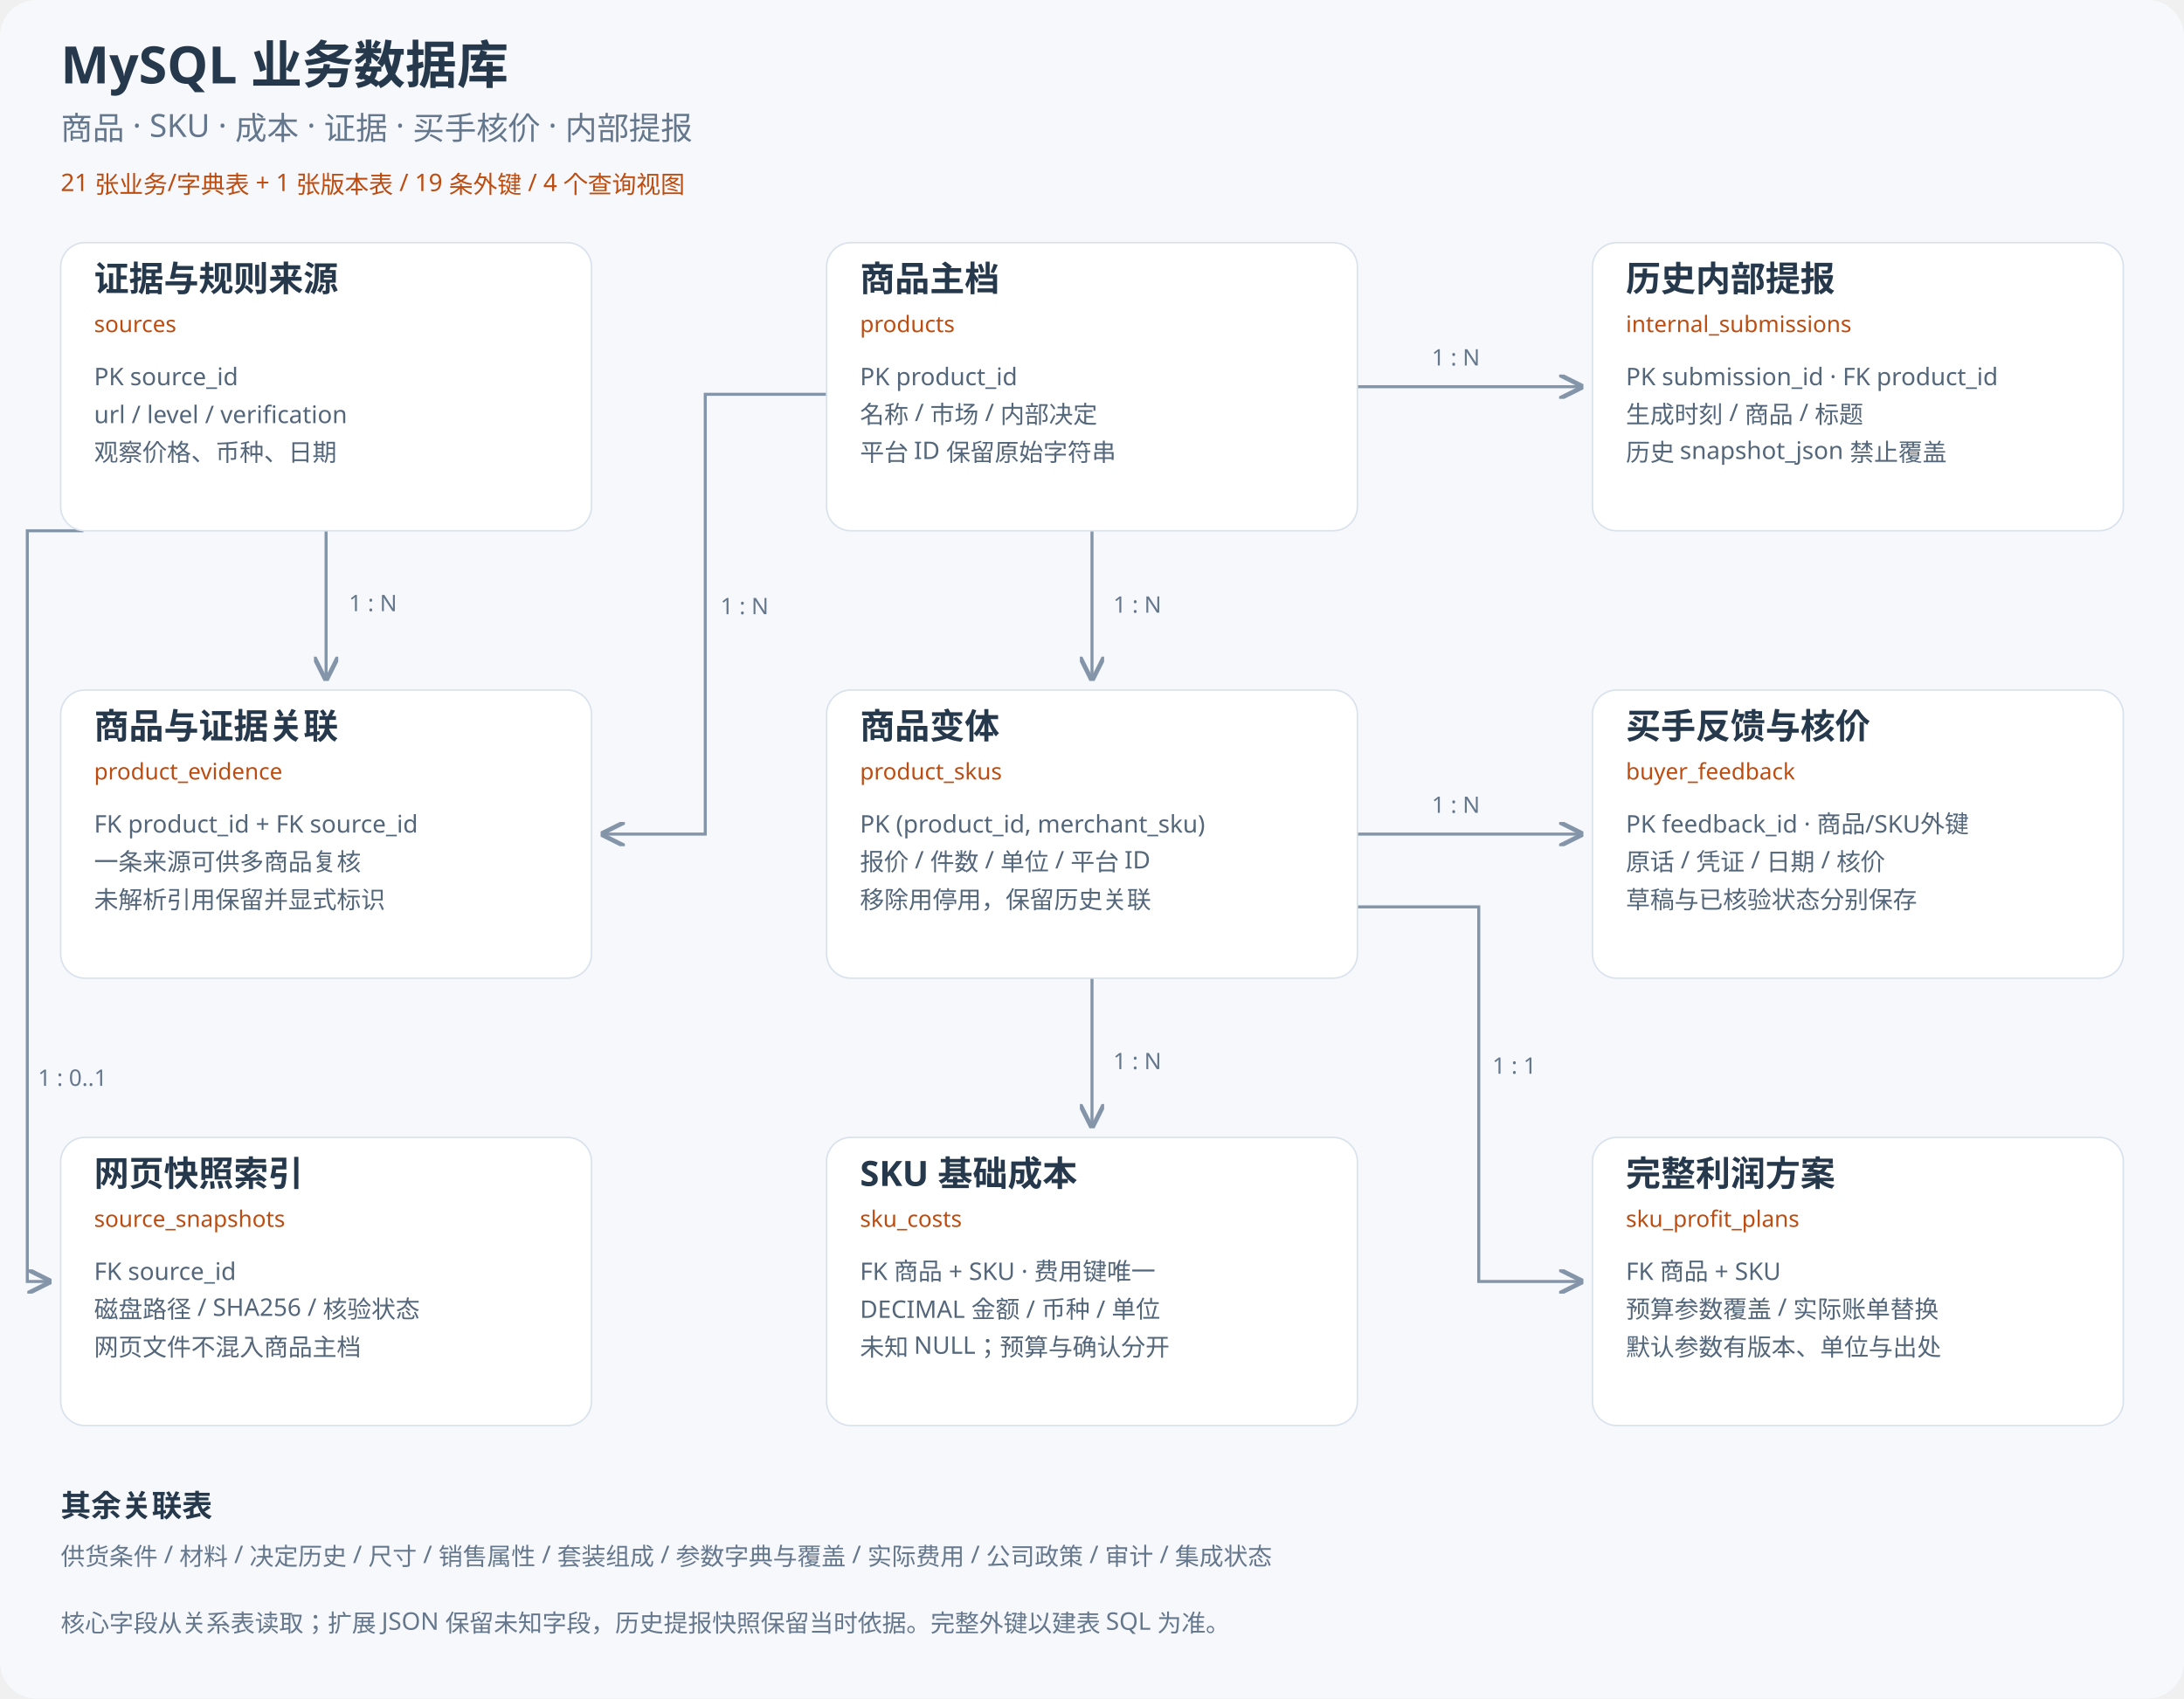
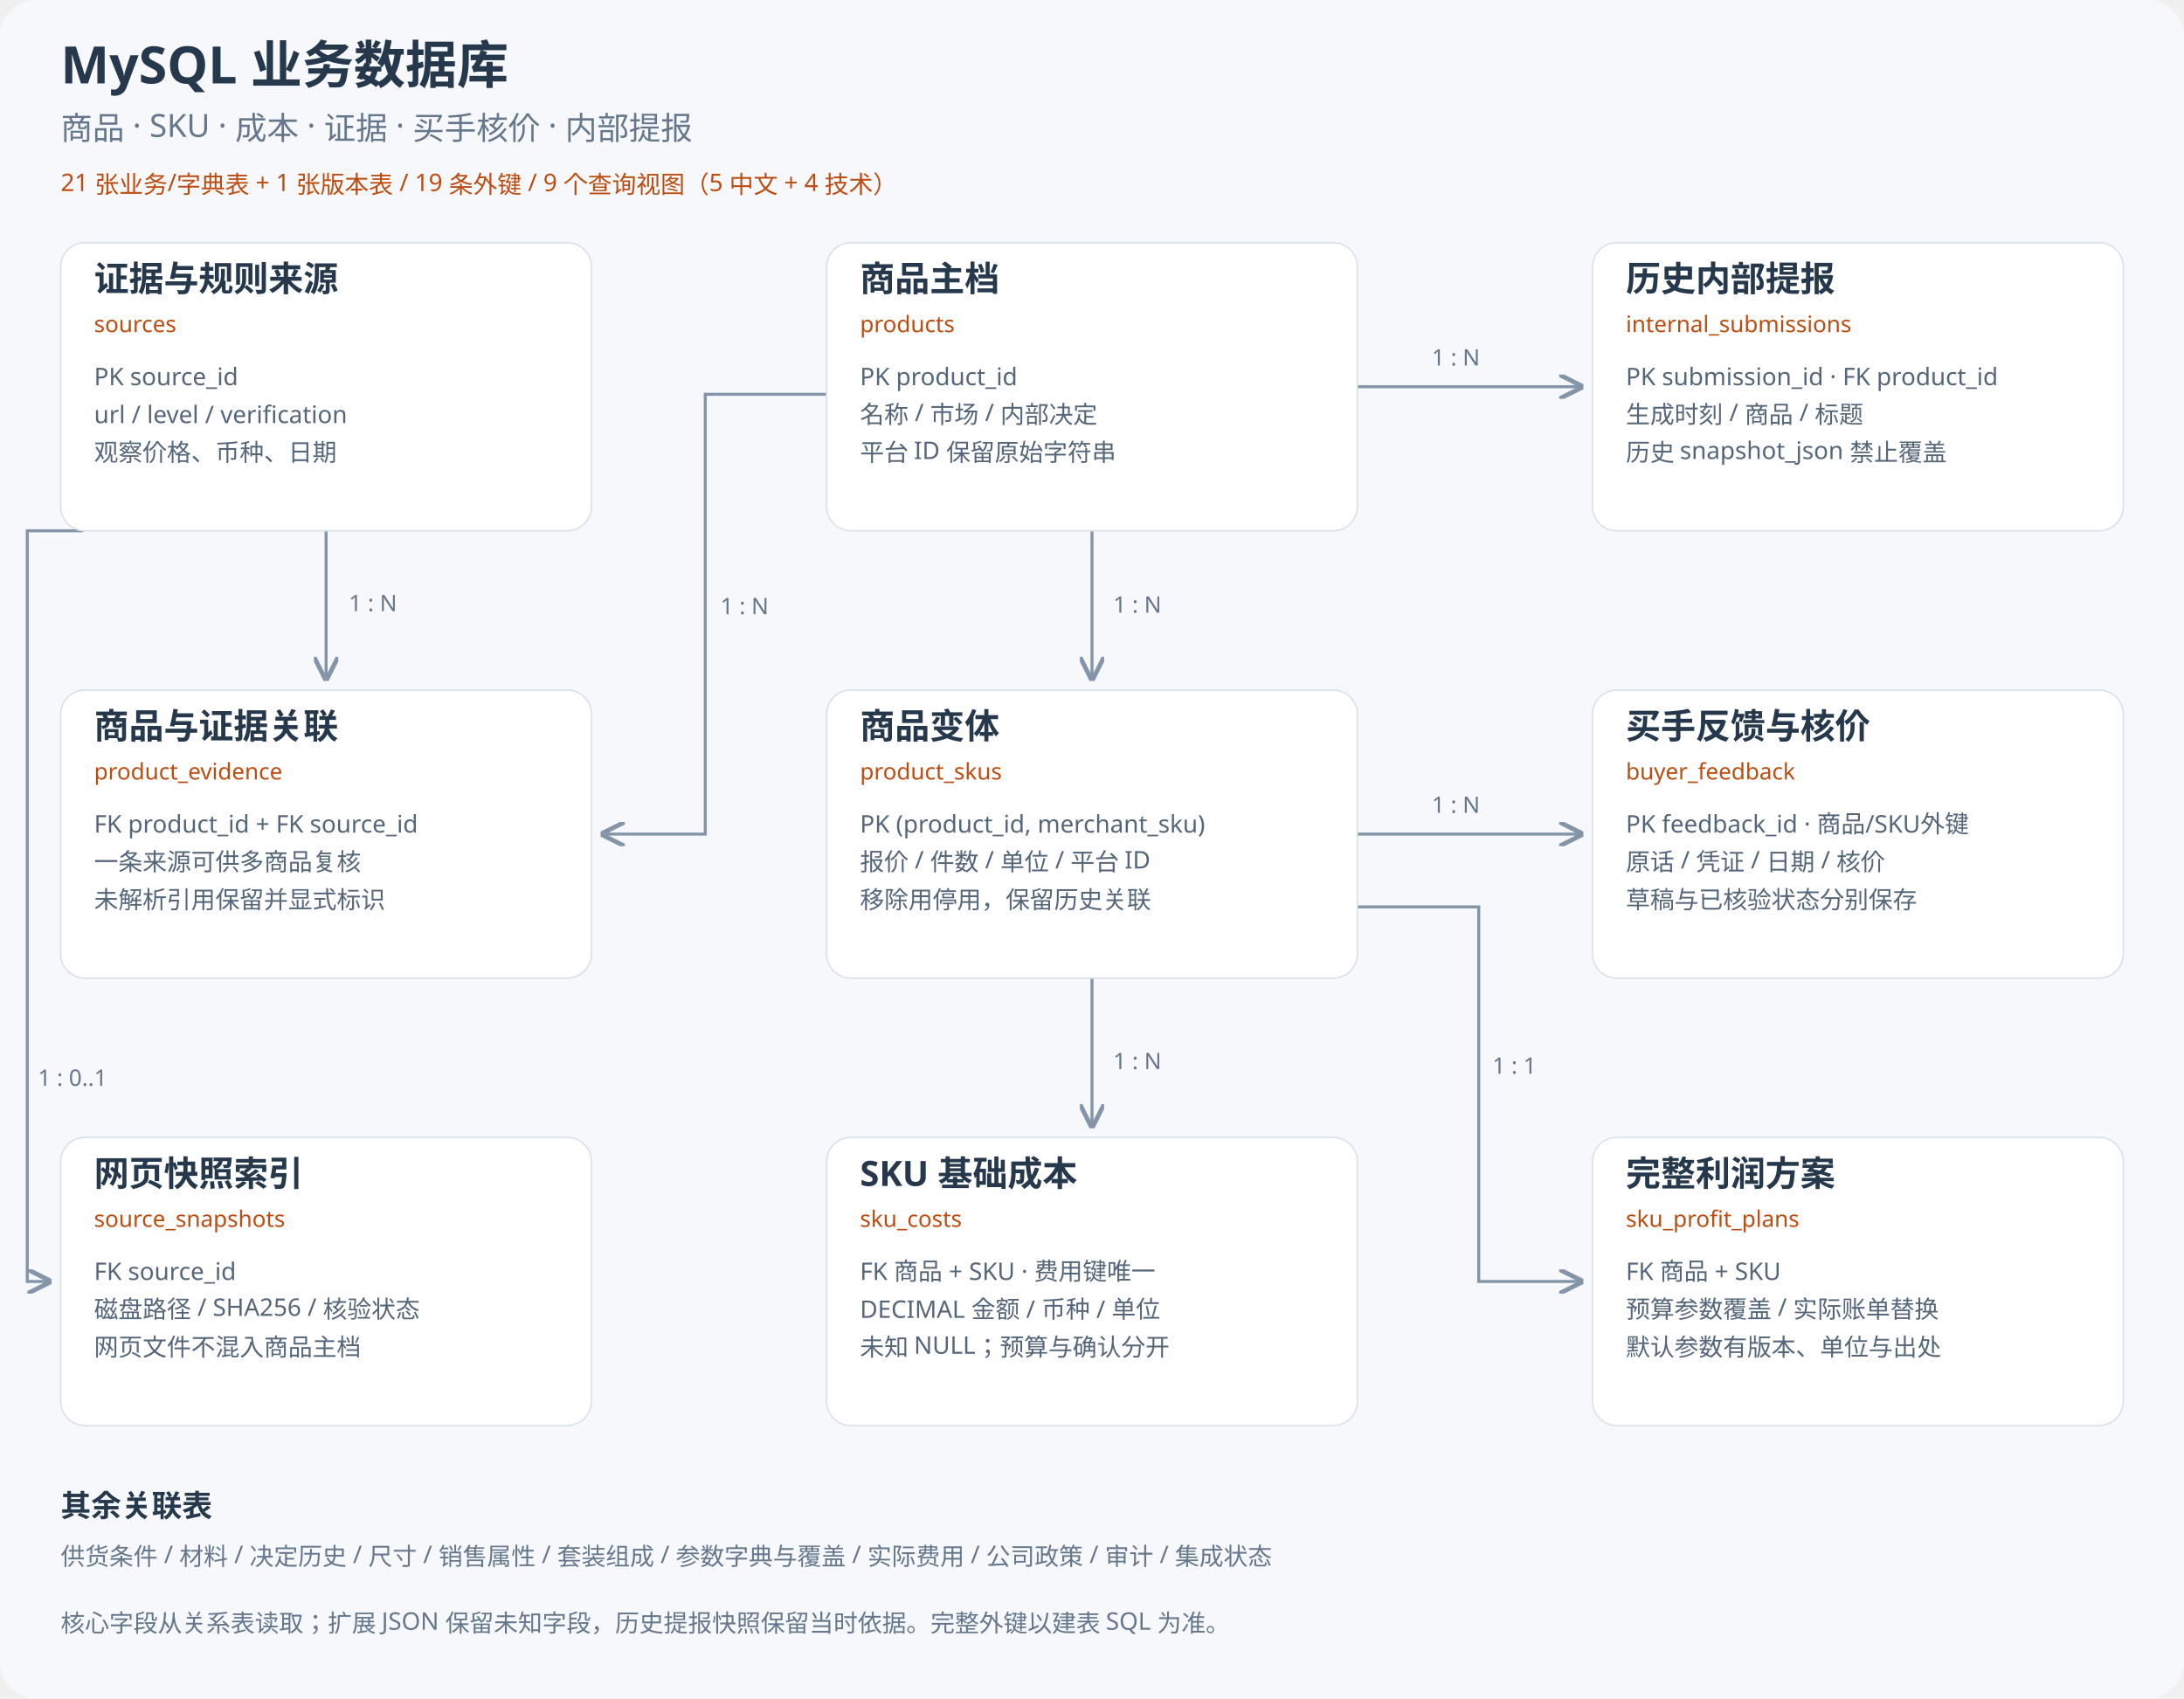
<svg xmlns="http://www.w3.org/2000/svg" width="1440" height="1120" viewBox="0 0 1440 1120" role="img" aria-labelledby="title desc">
  <defs>
    <marker id="end" markerWidth="8" markerHeight="8" refX="7" refY="4" orient="auto">
      <path d="M0 0 L8 4 L0 8" fill="none" stroke="#8495a9" stroke-width="1.5" />
    </marker>
  </defs>
  <rect width="1440" height="1120" rx="24" fill="#f6f8fc" />
  <text x="40" y="55" font-family="Segoe UI,Microsoft YaHei,sans-serif" font-size="34" font-weight="700" fill="#26384b">MySQL 业务数据库</text>
  <text x="40" y="92" font-family="Segoe UI,Microsoft YaHei,sans-serif" font-size="21" font-weight="400" fill="#65778c">商品 · SKU · 成本 · 证据 · 买手核价 · 内部提报</text>
-   <text x="40" y="126" font-family="Segoe UI,Microsoft YaHei,sans-serif" font-size="16" font-weight="400" fill="#bd4c10">21 张业务/字典表 + 1 张版本表  /  19 条外键  /  4 个查询视图</text>
+   <text x="40" y="126" font-family="Segoe UI,Microsoft YaHei,sans-serif" font-size="16" font-weight="400" fill="#bd4c10">21 张业务/字典表 + 1 张版本表  /  19 条外键  /  9 个查询视图（5 中文 + 4 技术）</text>
  <path d="M215 350 V447" fill="none" stroke="#8495a9" stroke-width="2" marker-end="url(#end)" />
  <text x="230" y="403" font-family="Segoe UI,Microsoft YaHei,sans-serif" font-size="15" font-weight="400" fill="#65778c">1 : N</text>
  <path d="M545 260 H465 V550 H398" fill="none" stroke="#8495a9" stroke-width="2" marker-end="url(#end)" />
  <text x="475" y="405" font-family="Segoe UI,Microsoft YaHei,sans-serif" font-size="15" font-weight="400" fill="#65778c">1 : N</text>
  <path d="M720 350 V447" fill="none" stroke="#8495a9" stroke-width="2" marker-end="url(#end)" />
  <text x="734" y="404" font-family="Segoe UI,Microsoft YaHei,sans-serif" font-size="15" font-weight="400" fill="#65778c">1 : N</text>
  <path d="M895 255 H1042" fill="none" stroke="#8495a9" stroke-width="2" marker-end="url(#end)" />
  <text x="944" y="241" font-family="Segoe UI,Microsoft YaHei,sans-serif" font-size="15" font-weight="400" fill="#65778c">1 : N</text>
  <path d="M895 550 H1042" fill="none" stroke="#8495a9" stroke-width="2" marker-end="url(#end)" />
  <text x="944" y="536" font-family="Segoe UI,Microsoft YaHei,sans-serif" font-size="15" font-weight="400" fill="#65778c">1 : N</text>
  <path d="M720 645 V742" fill="none" stroke="#8495a9" stroke-width="2" marker-end="url(#end)" />
  <text x="734" y="705" font-family="Segoe UI,Microsoft YaHei,sans-serif" font-size="15" font-weight="400" fill="#65778c">1 : N</text>
  <path d="M895 598 H975 V845 H1042" fill="none" stroke="#8495a9" stroke-width="2" marker-end="url(#end)" />
  <text x="984" y="708" font-family="Segoe UI,Microsoft YaHei,sans-serif" font-size="15" font-weight="400" fill="#65778c">1 : 1</text>
  <path d="M55 350 H18 V845 H32" fill="none" stroke="#8495a9" stroke-width="2" marker-end="url(#end)" />
  <text x="25" y="716" font-family="Segoe UI,Microsoft YaHei,sans-serif" font-size="15" font-weight="400" fill="#65778c">1 : 0..1</text>
  <rect x="40" y="160" width="350" height="190" rx="16" fill="white" stroke="#d9e2ec" />
  <text x="62" y="192" font-family="Segoe UI,Microsoft YaHei,sans-serif" font-size="23" font-weight="700" fill="#26384b">证据与规则来源</text>
  <text x="62" y="219" font-family="Segoe UI,Microsoft YaHei,sans-serif" font-size="15" font-weight="400" fill="#bd4c10">sources</text>
  <text x="62" y="254" font-family="Segoe UI,Microsoft YaHei,sans-serif" font-size="16" font-weight="400" fill="#54667a">PK source_id</text>
  <text x="62" y="279" font-family="Segoe UI,Microsoft YaHei,sans-serif" font-size="16" font-weight="400" fill="#54667a">url / level / verification</text>
  <text x="62" y="304" font-family="Segoe UI,Microsoft YaHei,sans-serif" font-size="16" font-weight="400" fill="#54667a">观察价格、币种、日期</text>
  <rect x="545" y="160" width="350" height="190" rx="16" fill="white" stroke="#d9e2ec" />
  <text x="567" y="192" font-family="Segoe UI,Microsoft YaHei,sans-serif" font-size="23" font-weight="700" fill="#26384b">商品主档</text>
  <text x="567" y="219" font-family="Segoe UI,Microsoft YaHei,sans-serif" font-size="15" font-weight="400" fill="#bd4c10">products</text>
  <text x="567" y="254" font-family="Segoe UI,Microsoft YaHei,sans-serif" font-size="16" font-weight="400" fill="#54667a">PK product_id</text>
  <text x="567" y="279" font-family="Segoe UI,Microsoft YaHei,sans-serif" font-size="16" font-weight="400" fill="#54667a">名称 / 市场 / 内部决定</text>
  <text x="567" y="304" font-family="Segoe UI,Microsoft YaHei,sans-serif" font-size="16" font-weight="400" fill="#54667a">平台 ID 保留原始字符串</text>
  <rect x="1050" y="160" width="350" height="190" rx="16" fill="white" stroke="#d9e2ec" />
  <text x="1072" y="192" font-family="Segoe UI,Microsoft YaHei,sans-serif" font-size="23" font-weight="700" fill="#26384b">历史内部提报</text>
  <text x="1072" y="219" font-family="Segoe UI,Microsoft YaHei,sans-serif" font-size="15" font-weight="400" fill="#bd4c10">internal_submissions</text>
  <text x="1072" y="254" font-family="Segoe UI,Microsoft YaHei,sans-serif" font-size="16" font-weight="400" fill="#54667a">PK submission_id · FK product_id</text>
  <text x="1072" y="279" font-family="Segoe UI,Microsoft YaHei,sans-serif" font-size="16" font-weight="400" fill="#54667a">生成时刻 / 商品 / 标题</text>
  <text x="1072" y="304" font-family="Segoe UI,Microsoft YaHei,sans-serif" font-size="16" font-weight="400" fill="#54667a">历史 snapshot_json 禁止覆盖</text>
  <rect x="40" y="455" width="350" height="190" rx="16" fill="white" stroke="#d9e2ec" />
  <text x="62" y="487" font-family="Segoe UI,Microsoft YaHei,sans-serif" font-size="23" font-weight="700" fill="#26384b">商品与证据关联</text>
  <text x="62" y="514" font-family="Segoe UI,Microsoft YaHei,sans-serif" font-size="15" font-weight="400" fill="#bd4c10">product_evidence</text>
  <text x="62" y="549" font-family="Segoe UI,Microsoft YaHei,sans-serif" font-size="16" font-weight="400" fill="#54667a">FK product_id + FK source_id</text>
  <text x="62" y="574" font-family="Segoe UI,Microsoft YaHei,sans-serif" font-size="16" font-weight="400" fill="#54667a">一条来源可供多商品复核</text>
  <text x="62" y="599" font-family="Segoe UI,Microsoft YaHei,sans-serif" font-size="16" font-weight="400" fill="#54667a">未解析引用保留并显式标识</text>
  <rect x="545" y="455" width="350" height="190" rx="16" fill="white" stroke="#d9e2ec" />
  <text x="567" y="487" font-family="Segoe UI,Microsoft YaHei,sans-serif" font-size="23" font-weight="700" fill="#26384b">商品变体</text>
  <text x="567" y="514" font-family="Segoe UI,Microsoft YaHei,sans-serif" font-size="15" font-weight="400" fill="#bd4c10">product_skus</text>
  <text x="567" y="549" font-family="Segoe UI,Microsoft YaHei,sans-serif" font-size="16" font-weight="400" fill="#54667a">PK (product_id, merchant_sku)</text>
  <text x="567" y="574" font-family="Segoe UI,Microsoft YaHei,sans-serif" font-size="16" font-weight="400" fill="#54667a">报价 / 件数 / 单位 / 平台 ID</text>
  <text x="567" y="599" font-family="Segoe UI,Microsoft YaHei,sans-serif" font-size="16" font-weight="400" fill="#54667a">移除用停用，保留历史关联</text>
  <rect x="1050" y="455" width="350" height="190" rx="16" fill="white" stroke="#d9e2ec" />
  <text x="1072" y="487" font-family="Segoe UI,Microsoft YaHei,sans-serif" font-size="23" font-weight="700" fill="#26384b">买手反馈与核价</text>
  <text x="1072" y="514" font-family="Segoe UI,Microsoft YaHei,sans-serif" font-size="15" font-weight="400" fill="#bd4c10">buyer_feedback</text>
  <text x="1072" y="549" font-family="Segoe UI,Microsoft YaHei,sans-serif" font-size="16" font-weight="400" fill="#54667a">PK feedback_id · 商品/SKU外键</text>
  <text x="1072" y="574" font-family="Segoe UI,Microsoft YaHei,sans-serif" font-size="16" font-weight="400" fill="#54667a">原话 / 凭证 / 日期 / 核价</text>
  <text x="1072" y="599" font-family="Segoe UI,Microsoft YaHei,sans-serif" font-size="16" font-weight="400" fill="#54667a">草稿与已核验状态分别保存</text>
  <rect x="40" y="750" width="350" height="190" rx="16" fill="white" stroke="#d9e2ec" />
  <text x="62" y="782" font-family="Segoe UI,Microsoft YaHei,sans-serif" font-size="23" font-weight="700" fill="#26384b">网页快照索引</text>
  <text x="62" y="809" font-family="Segoe UI,Microsoft YaHei,sans-serif" font-size="15" font-weight="400" fill="#bd4c10">source_snapshots</text>
  <text x="62" y="844" font-family="Segoe UI,Microsoft YaHei,sans-serif" font-size="16" font-weight="400" fill="#54667a">FK source_id</text>
  <text x="62" y="869" font-family="Segoe UI,Microsoft YaHei,sans-serif" font-size="16" font-weight="400" fill="#54667a">磁盘路径 / SHA256 / 核验状态</text>
  <text x="62" y="894" font-family="Segoe UI,Microsoft YaHei,sans-serif" font-size="16" font-weight="400" fill="#54667a">网页文件不混入商品主档</text>
  <rect x="545" y="750" width="350" height="190" rx="16" fill="white" stroke="#d9e2ec" />
  <text x="567" y="782" font-family="Segoe UI,Microsoft YaHei,sans-serif" font-size="23" font-weight="700" fill="#26384b">SKU 基础成本</text>
  <text x="567" y="809" font-family="Segoe UI,Microsoft YaHei,sans-serif" font-size="15" font-weight="400" fill="#bd4c10">sku_costs</text>
  <text x="567" y="844" font-family="Segoe UI,Microsoft YaHei,sans-serif" font-size="16" font-weight="400" fill="#54667a">FK 商品 + SKU · 费用键唯一</text>
  <text x="567" y="869" font-family="Segoe UI,Microsoft YaHei,sans-serif" font-size="16" font-weight="400" fill="#54667a">DECIMAL 金额 / 币种 / 单位</text>
  <text x="567" y="894" font-family="Segoe UI,Microsoft YaHei,sans-serif" font-size="16" font-weight="400" fill="#54667a">未知 NULL；预算与确认分开</text>
  <rect x="1050" y="750" width="350" height="190" rx="16" fill="white" stroke="#d9e2ec" />
  <text x="1072" y="782" font-family="Segoe UI,Microsoft YaHei,sans-serif" font-size="23" font-weight="700" fill="#26384b">完整利润方案</text>
  <text x="1072" y="809" font-family="Segoe UI,Microsoft YaHei,sans-serif" font-size="15" font-weight="400" fill="#bd4c10">sku_profit_plans</text>
  <text x="1072" y="844" font-family="Segoe UI,Microsoft YaHei,sans-serif" font-size="16" font-weight="400" fill="#54667a">FK 商品 + SKU</text>
  <text x="1072" y="869" font-family="Segoe UI,Microsoft YaHei,sans-serif" font-size="16" font-weight="400" fill="#54667a">预算参数覆盖 / 实际账单替换</text>
  <text x="1072" y="894" font-family="Segoe UI,Microsoft YaHei,sans-serif" font-size="16" font-weight="400" fill="#54667a">默认参数有版本、单位与出处</text>
  <text x="40" y="1000" font-family="Segoe UI,Microsoft YaHei,sans-serif" font-size="20" font-weight="700" fill="#26384b">其余关联表</text>
  <text x="40" y="1032" font-family="Segoe UI,Microsoft YaHei,sans-serif" font-size="16" font-weight="400" fill="#65778c">供货条件 / 材料 / 决定历史 / 尺寸 / 销售属性 / 套装组成 / 参数字典与覆盖 / 实际费用 / 公司政策 / 审计 / 集成状态</text>
  <text x="40" y="1076" font-family="Segoe UI,Microsoft YaHei,sans-serif" font-size="16" font-weight="400" fill="#65778c">核心字段从关系表读取；扩展 JSON 保留未知字段，历史提报快照保留当时依据。完整外键以建表 SQL 为准。</text>
</svg>
